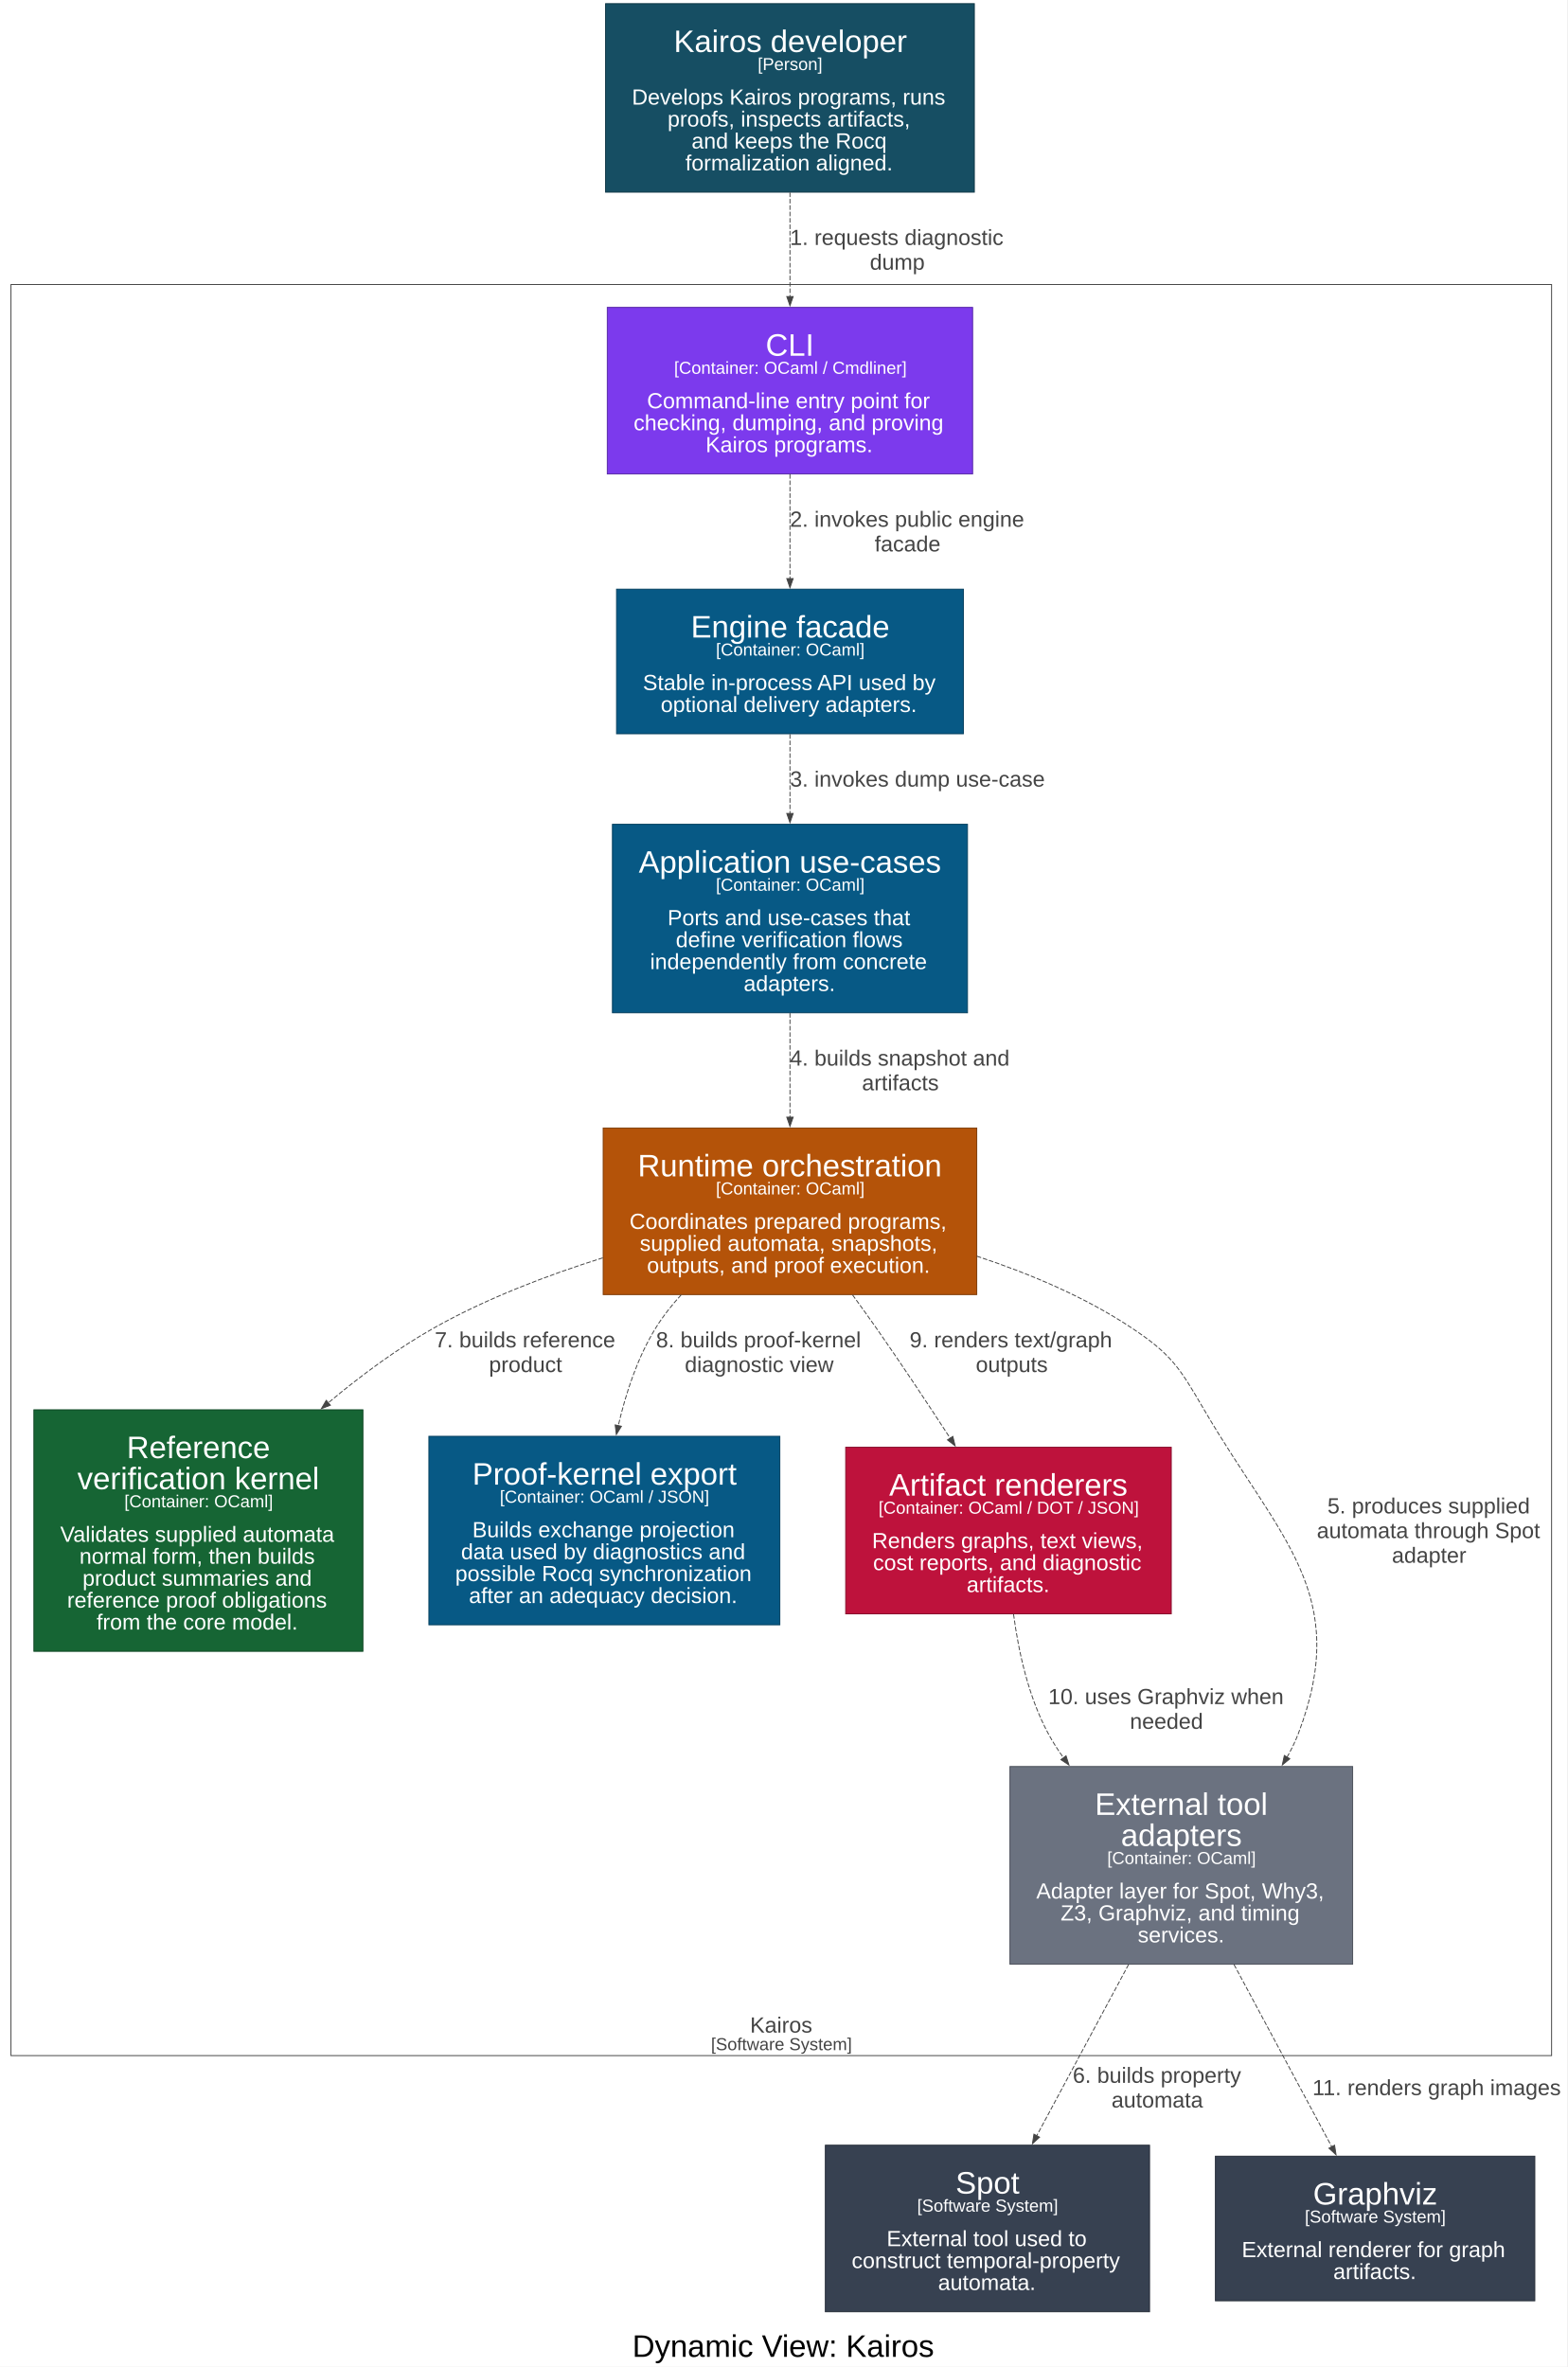
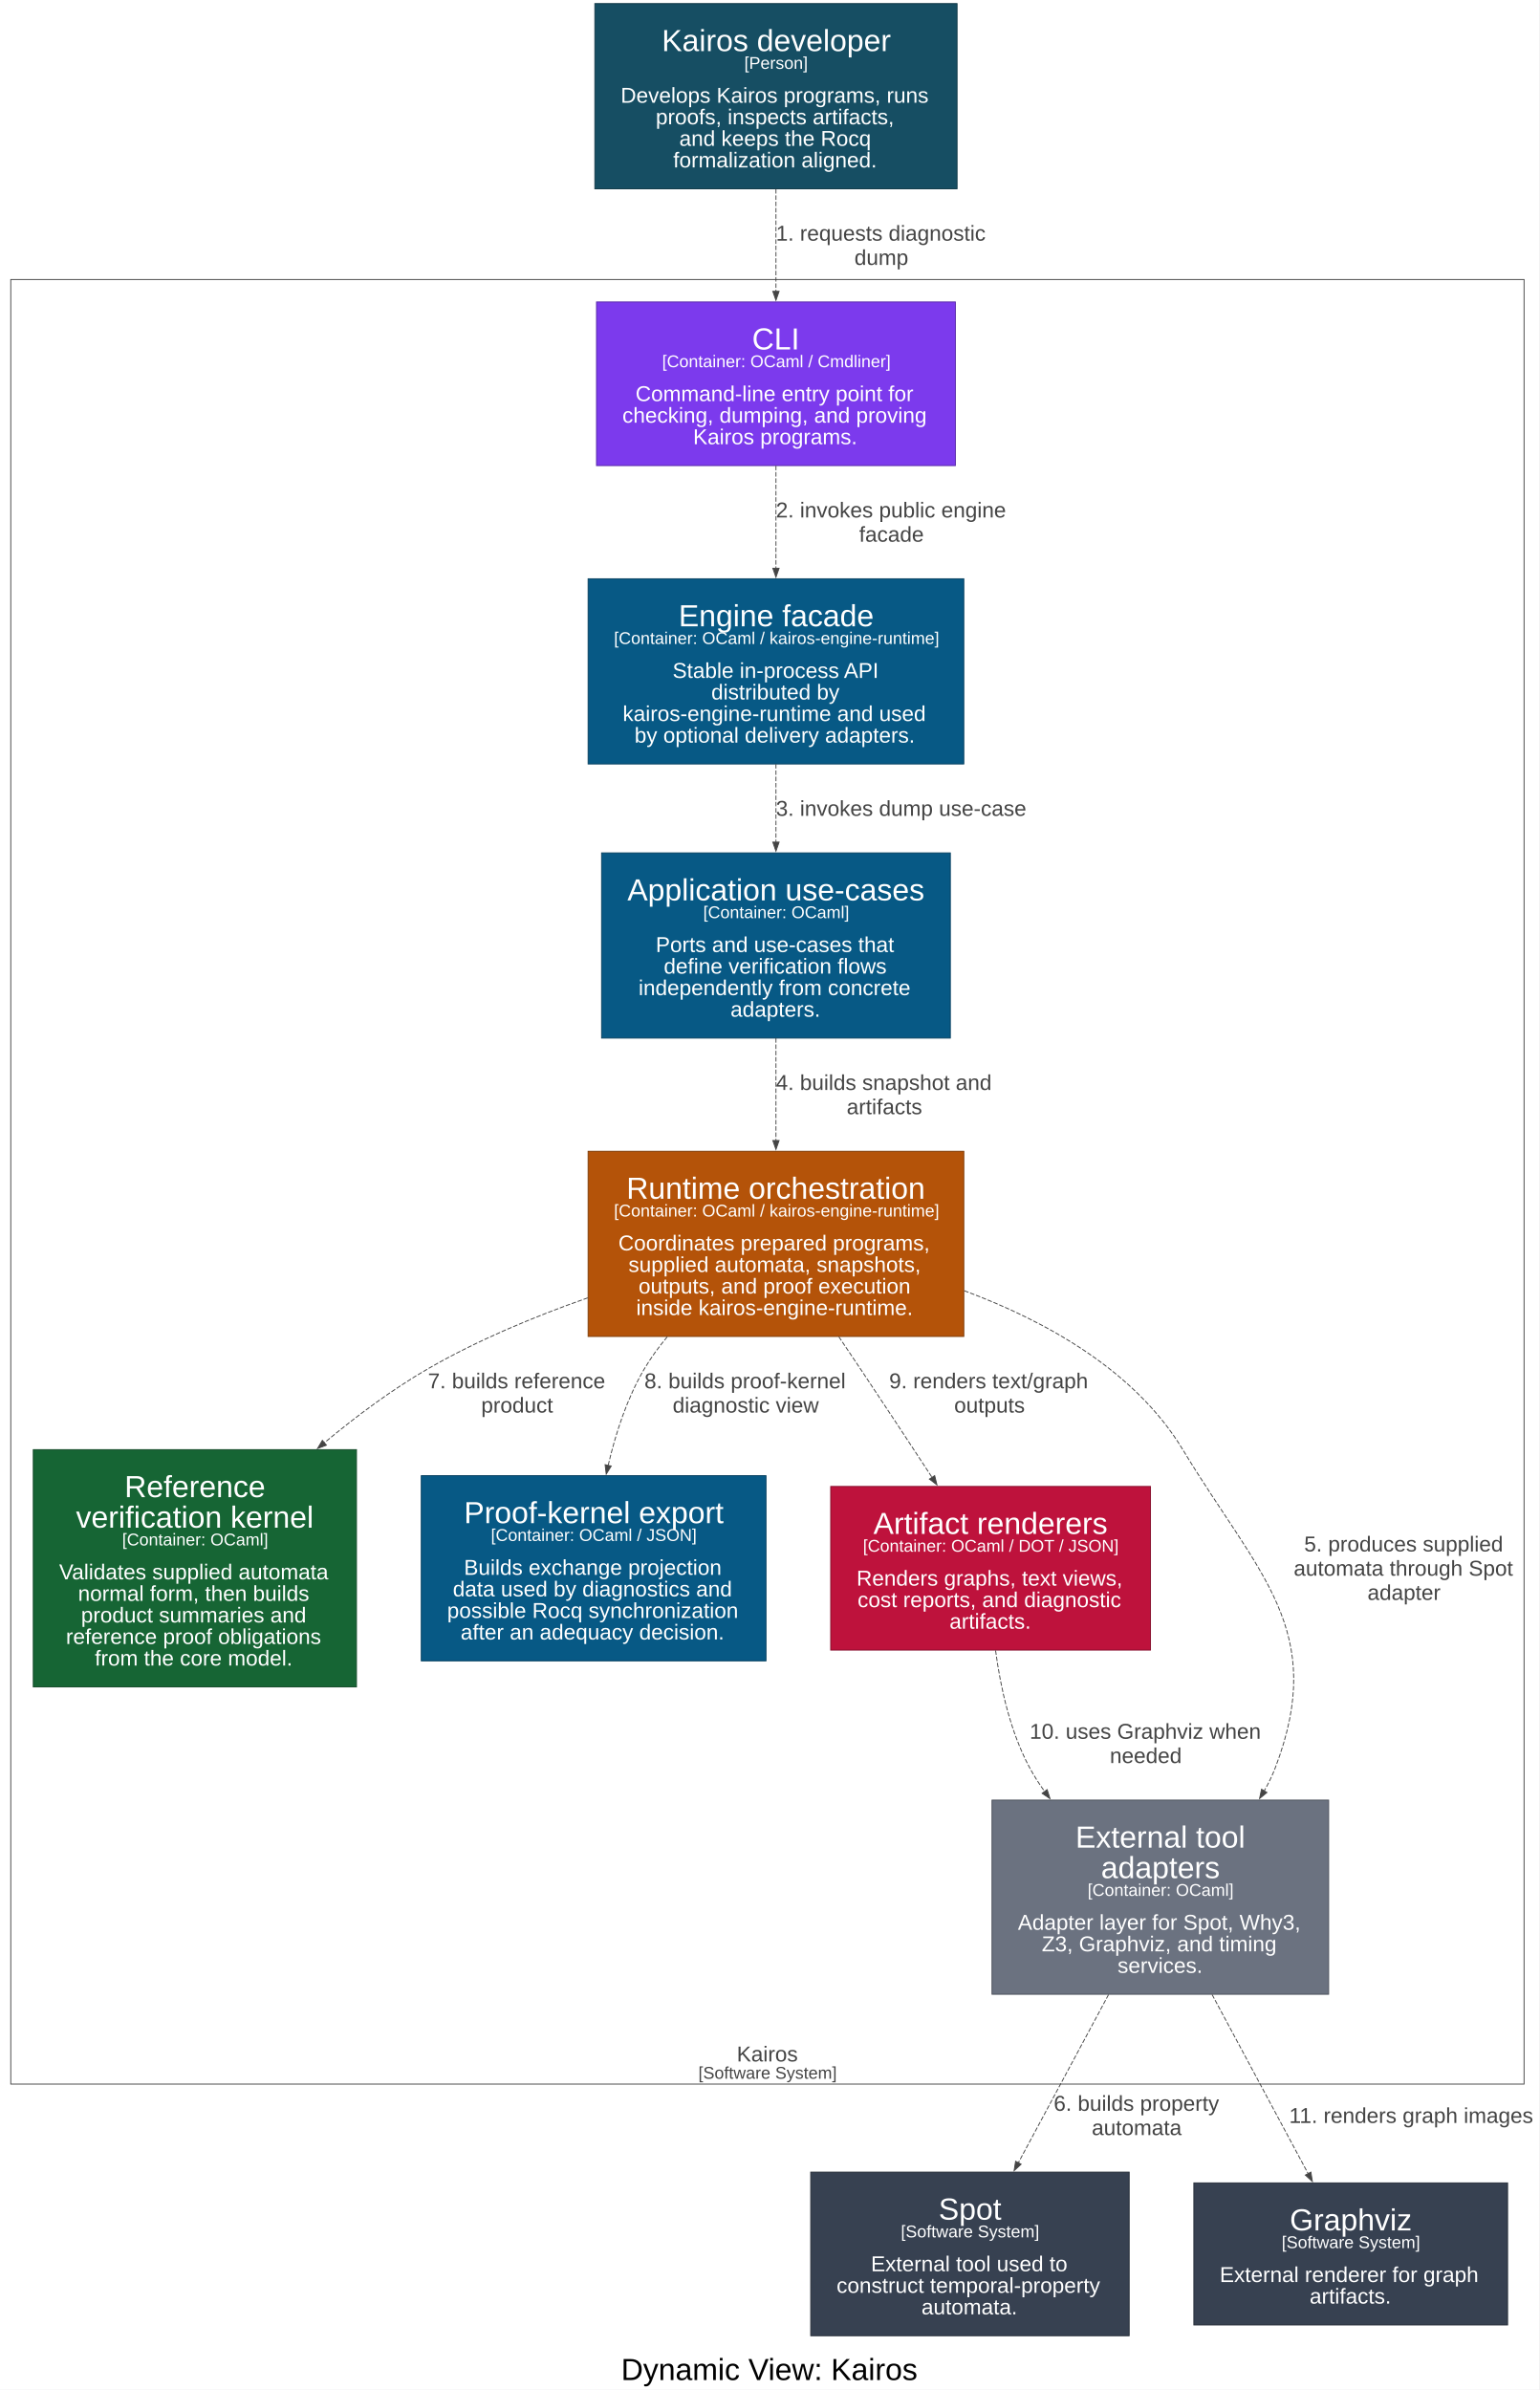
- <svg xmlns="http://www.w3.org/2000/svg" width="1714pt" height="2589pt" viewBox="0.00 0.00 1714.00 2589.00">
-   <g id="graph0" class="graph" transform="scale(1 1) rotate(0) translate(4 2584.6)">
-     <polygon fill="white" stroke="none" points="-4,4 -4,-2584.6 1709.93,-2584.6 1709.93,4 -4,4" />
+ <svg xmlns="http://www.w3.org/2000/svg" width="1714pt" height="2661pt" viewBox="0.00 0.00 1714.00 2661.00">
+   <g id="graph0" class="graph" transform="scale(1 1) rotate(0) translate(4 2656.6)">
+     <polygon fill="white" stroke="none" points="-4,4 -4,-2656.6 1709.93,-2656.6 1709.93,4 -4,4" />
    <text xml:space="preserve" text-anchor="start" x="687.59" y="-6.7" font-family="Arial" font-size="34.00">Dynamic View: Kairos</text>
    <g id="clust1" class="cluster">
-       <polygon fill="none" stroke="#444444" points="8,-336.2 8,-2273.4 1693,-2273.4 1693,-336.2 8,-336.2" />
+       <polygon fill="none" stroke="#444444" points="8,-336.2 8,-2345.4 1693,-2345.4 1693,-336.2 8,-336.2" />
      <text xml:space="preserve" text-anchor="start" x="816.38" y="-361.4" font-family="Arial" font-size="24.00" fill="#444444">Kairos</text>
      <text xml:space="preserve" text-anchor="start" x="773.62" y="-342.15" font-family="Arial" font-size="19.00" fill="#444444">[Software System]</text>
    </g>
    <g id="10" class="node">
-       <polygon fill="#075985" stroke="#043e5d" points="1049.67,-1940.2 670.33,-1940.2 670.33,-1782 1049.67,-1782 1049.67,-1940.2" />
-       <text xml:space="preserve" text-anchor="start" x="751.62" y="-1887.3" font-family="Arial" font-size="34.00" fill="#ffffff">Engine facade</text>
-       <text xml:space="preserve" text-anchor="start" x="779" y="-1867.55" font-family="Arial" font-size="19.00" fill="#ffffff">[Container: OCaml]</text>
-       <text xml:space="preserve" text-anchor="start" x="699.12" y="-1829.8" font-family="Arial" font-size="24.00" fill="#ffffff">Stable in-process API used by</text>
-       <text xml:space="preserve" text-anchor="start" x="718.62" y="-1805.8" font-family="Arial" font-size="24.00" fill="#ffffff">optional delivery adapters.</text>
+       <polygon fill="#075985" stroke="#043e5d" points="1069.17,-2012.2 650.83,-2012.2 650.83,-1806 1069.17,-1806 1069.17,-2012.2" />
+       <text xml:space="preserve" text-anchor="start" x="751.62" y="-1959.3" font-family="Arial" font-size="34.00" fill="#ffffff">Engine facade</text>
+       <text xml:space="preserve" text-anchor="start" x="679.62" y="-1939.55" font-family="Arial" font-size="19.00" fill="#ffffff">[Container: OCaml / kairos-engine-runtime]</text>
+       <text xml:space="preserve" text-anchor="start" x="744.88" y="-1901.8" font-family="Arial" font-size="24.00" fill="#ffffff">Stable in-process API</text>
+       <text xml:space="preserve" text-anchor="start" x="788" y="-1877.8" font-family="Arial" font-size="24.00" fill="#ffffff">distributed by</text>
+       <text xml:space="preserve" text-anchor="start" x="689.38" y="-1853.8" font-family="Arial" font-size="24.00" fill="#ffffff">kairos-engine-runtime and used</text>
+       <text xml:space="preserve" text-anchor="start" x="702.5" y="-1829.8" font-family="Arial" font-size="24.00" fill="#ffffff">by optional delivery adapters.</text>
    </g>
    <g id="12" class="node">
-       <polygon fill="#075985" stroke="#043e5d" points="1054.17,-1683 665.83,-1683 665.83,-1476.8 1054.17,-1476.8 1054.17,-1683" />
-       <text xml:space="preserve" text-anchor="start" x="694.62" y="-1630.1" font-family="Arial" font-size="34.00" fill="#ffffff">Application use-cases</text>
-       <text xml:space="preserve" text-anchor="start" x="779" y="-1610.35" font-family="Arial" font-size="19.00" fill="#ffffff">[Container: OCaml]</text>
-       <text xml:space="preserve" text-anchor="start" x="726.12" y="-1572.6" font-family="Arial" font-size="24.00" fill="#ffffff">Ports and use-cases that</text>
-       <text xml:space="preserve" text-anchor="start" x="735.12" y="-1548.6" font-family="Arial" font-size="24.00" fill="#ffffff">define verification flows</text>
-       <text xml:space="preserve" text-anchor="start" x="707" y="-1524.6" font-family="Arial" font-size="24.00" fill="#ffffff">independently from concrete</text>
-       <text xml:space="preserve" text-anchor="start" x="809.38" y="-1500.6" font-family="Arial" font-size="24.00" fill="#ffffff">adapters.</text>
+       <polygon fill="#075985" stroke="#043e5d" points="1054.17,-1707 665.83,-1707 665.83,-1500.8 1054.17,-1500.8 1054.17,-1707" />
+       <text xml:space="preserve" text-anchor="start" x="694.62" y="-1654.1" font-family="Arial" font-size="34.00" fill="#ffffff">Application use-cases</text>
+       <text xml:space="preserve" text-anchor="start" x="779" y="-1634.35" font-family="Arial" font-size="19.00" fill="#ffffff">[Container: OCaml]</text>
+       <text xml:space="preserve" text-anchor="start" x="726.12" y="-1596.6" font-family="Arial" font-size="24.00" fill="#ffffff">Ports and use-cases that</text>
+       <text xml:space="preserve" text-anchor="start" x="735.12" y="-1572.6" font-family="Arial" font-size="24.00" fill="#ffffff">define verification flows</text>
+       <text xml:space="preserve" text-anchor="start" x="707" y="-1548.6" font-family="Arial" font-size="24.00" fill="#ffffff">independently from concrete</text>
+       <text xml:space="preserve" text-anchor="start" x="809.38" y="-1524.6" font-family="Arial" font-size="24.00" fill="#ffffff">adapters.</text>
    </g>
    <g id="37" class="edge">
-       <path fill="none" stroke="#444444" stroke-dasharray="5,2" d="M860,-1781.58C860,-1754.67 860,-1723.99 860,-1694.85" />
-       <polygon fill="#444444" stroke="#444444" points="863.5,-1694.85 860,-1684.85 856.5,-1694.85 863.5,-1694.85" />
-       <text xml:space="preserve" text-anchor="start" x="860" y="-1724.25" font-family="Arial" font-size="24.00" fill="#444444">3. invokes dump use-case</text>
+       <path fill="none" stroke="#444444" stroke-dasharray="5,2" d="M860,-1805.87C860,-1777.87 860,-1747.35 860,-1718.74" />
+       <polygon fill="#444444" stroke="#444444" points="863.5,-1718.97 860,-1708.97 856.5,-1718.97 863.5,-1718.97" />
+       <text xml:space="preserve" text-anchor="start" x="860" y="-1748.25" font-family="Arial" font-size="24.00" fill="#444444">3. invokes dump use-case</text>
    </g>
    <g id="22" class="node">
-       <polygon fill="#b45309" stroke="#7d3a06" points="1064.3,-1350.8 655.7,-1350.8 655.7,-1168.6 1064.3,-1168.6 1064.3,-1350.8" />
-       <text xml:space="preserve" text-anchor="start" x="693.5" y="-1297.9" font-family="Arial" font-size="34.00" fill="#ffffff">Runtime orchestration</text>
-       <text xml:space="preserve" text-anchor="start" x="779" y="-1278.15" font-family="Arial" font-size="19.00" fill="#ffffff">[Container: OCaml]</text>
-       <text xml:space="preserve" text-anchor="start" x="684.5" y="-1240.4" font-family="Arial" font-size="24.00" fill="#ffffff">Coordinates prepared programs,</text>
-       <text xml:space="preserve" text-anchor="start" x="695.75" y="-1216.4" font-family="Arial" font-size="24.00" fill="#ffffff">supplied automata, snapshots,</text>
-       <text xml:space="preserve" text-anchor="start" x="703.62" y="-1192.4" font-family="Arial" font-size="24.00" fill="#ffffff">outputs, and proof execution.</text>
+       <polygon fill="#b45309" stroke="#7d3a06" points="1069.17,-1374.8 650.83,-1374.8 650.83,-1168.6 1069.17,-1168.6 1069.17,-1374.8" />
+       <text xml:space="preserve" text-anchor="start" x="693.5" y="-1321.9" font-family="Arial" font-size="34.00" fill="#ffffff">Runtime orchestration</text>
+       <text xml:space="preserve" text-anchor="start" x="679.62" y="-1302.15" font-family="Arial" font-size="19.00" fill="#ffffff">[Container: OCaml / kairos-engine-runtime]</text>
+       <text xml:space="preserve" text-anchor="start" x="684.5" y="-1264.4" font-family="Arial" font-size="24.00" fill="#ffffff">Coordinates prepared programs,</text>
+       <text xml:space="preserve" text-anchor="start" x="695.75" y="-1240.4" font-family="Arial" font-size="24.00" fill="#ffffff">supplied automata, snapshots,</text>
+       <text xml:space="preserve" text-anchor="start" x="707" y="-1216.4" font-family="Arial" font-size="24.00" fill="#ffffff">outputs, and proof execution</text>
+       <text xml:space="preserve" text-anchor="start" x="704.38" y="-1192.4" font-family="Arial" font-size="24.00" fill="#ffffff">inside kairos-engine-runtime.</text>
    </g>
    <g id="41" class="edge">
-       <path fill="none" stroke="#444444" stroke-dasharray="5,2" d="M860,-1476.47C860,-1439.92 860,-1398.77 860,-1362.29" />
-       <polygon fill="#444444" stroke="#444444" points="863.5,-1362.65 860,-1352.65 856.5,-1362.65 863.5,-1362.65" />
-       <text xml:space="preserve" text-anchor="start" x="860" y="-1419.05" font-family="Arial" font-size="24.00" fill="#444444">4. builds snapshot and</text>
-       <text xml:space="preserve" text-anchor="start" x="938.75" y="-1392.05" font-family="Arial" font-size="24.00" fill="#444444">artifacts</text>
+       <path fill="none" stroke="#444444" stroke-dasharray="5,2" d="M860,-1500.68C860,-1464.55 860,-1423.7 860,-1386.65" />
+       <polygon fill="#444444" stroke="#444444" points="863.5,-1386.8 860,-1376.8 856.5,-1386.8 863.5,-1386.8" />
+       <text xml:space="preserve" text-anchor="start" x="860" y="-1443.05" font-family="Arial" font-size="24.00" fill="#444444">4. builds snapshot and</text>
+       <text xml:space="preserve" text-anchor="start" x="938.75" y="-1416.05" font-family="Arial" font-size="24.00" fill="#444444">artifacts</text>
    </g>
    <g id="14" class="node">
      <polygon fill="#166534" stroke="#0f4624" points="392.93,-1042.6 33.07,-1042.6 33.07,-778.4 392.93,-778.4 392.93,-1042.6" />
      <text xml:space="preserve" text-anchor="start" x="134.62" y="-989.7" font-family="Arial" font-size="34.00" fill="#ffffff">Reference</text>
      <text xml:space="preserve" text-anchor="start" x="80.62" y="-955.7" font-family="Arial" font-size="34.00" fill="#ffffff">verification kernel</text>
      <text xml:space="preserve" text-anchor="start" x="132" y="-935.95" font-family="Arial" font-size="19.00" fill="#ffffff">[Container: OCaml]</text>
      <text xml:space="preserve" text-anchor="start" x="61.88" y="-898.2" font-family="Arial" font-size="24.00" fill="#ffffff">Validates supplied automata</text>
      <text xml:space="preserve" text-anchor="start" x="82.88" y="-874.2" font-family="Arial" font-size="24.00" fill="#ffffff">normal form, then builds</text>
      <text xml:space="preserve" text-anchor="start" x="86.25" y="-850.2" font-family="Arial" font-size="24.00" fill="#ffffff">product summaries and</text>
      <text xml:space="preserve" text-anchor="start" x="69.38" y="-826.2" font-family="Arial" font-size="24.00" fill="#ffffff">reference proof obligations</text>
      <text xml:space="preserve" text-anchor="start" x="101.62" y="-802.2" font-family="Arial" font-size="24.00" fill="#ffffff">from the core model.</text>
    </g>
    <g id="19" class="node">
      <polygon fill="#075985" stroke="#043e5d" points="848.92,-1013.6 465.07,-1013.6 465.07,-807.4 848.92,-807.4 848.92,-1013.6" />
      <text xml:space="preserve" text-anchor="start" x="512.62" y="-960.7" font-family="Arial" font-size="34.00" fill="#ffffff">Proof-kernel export</text>
      <text xml:space="preserve" text-anchor="start" x="542.62" y="-940.95" font-family="Arial" font-size="19.00" fill="#ffffff">[Container: OCaml / JSON]</text>
      <text xml:space="preserve" text-anchor="start" x="512.62" y="-903.2" font-family="Arial" font-size="24.00" fill="#ffffff">Builds exchange projection</text>
      <text xml:space="preserve" text-anchor="start" x="500.25" y="-879.2" font-family="Arial" font-size="24.00" fill="#ffffff">data used by diagnostics and</text>
      <text xml:space="preserve" text-anchor="start" x="493.88" y="-855.2" font-family="Arial" font-size="24.00" fill="#ffffff">possible Rocq synchronization</text>
      <text xml:space="preserve" text-anchor="start" x="508.88" y="-831.2" font-family="Arial" font-size="24.00" fill="#ffffff">after an adequacy decision.</text>
    </g>
    <g id="44" class="edge">
-       <path fill="none" stroke="#444444" stroke-dasharray="5,2" d="M655.28,-1208.78C594.06,-1189.54 528.18,-1164.36 471.5,-1132.6 430.96,-1109.88 390.92,-1080.24 354.9,-1050.08" />
-       <polygon fill="#444444" stroke="#444444" points="357.36,-1047.58 347.47,-1043.8 352.84,-1052.93 357.36,-1047.58" />
-       <text xml:space="preserve" text-anchor="start" x="471.5" y="-1110.85" font-family="Arial" font-size="24.00" fill="#444444">7. builds reference</text>
-       <text xml:space="preserve" text-anchor="start" x="530.75" y="-1083.85" font-family="Arial" font-size="24.00" fill="#444444">product</text>
+       <path fill="none" stroke="#444444" stroke-dasharray="5,2" d="M650.45,-1211.58C590.96,-1190.71 527.46,-1164.36 472.5,-1132.6 432.53,-1109.5 392.83,-1079.95 356.94,-1050.03" />
+       <polygon fill="#444444" stroke="#444444" points="359.45,-1047.57 349.54,-1043.81 354.94,-1052.92 359.45,-1047.57" />
+       <text xml:space="preserve" text-anchor="start" x="472.5" y="-1110.85" font-family="Arial" font-size="24.00" fill="#444444">7. builds reference</text>
+       <text xml:space="preserve" text-anchor="start" x="531.75" y="-1083.85" font-family="Arial" font-size="24.00" fill="#444444">product</text>
    </g>
    <g id="45" class="edge">
-       <path fill="none" stroke="#444444" stroke-dasharray="5,2" d="M741.01,-1168.31C730.72,-1157.11 721.28,-1145.15 713.5,-1132.6 693.54,-1100.41 680.6,-1061.42 672.23,-1025.21" />
-       <polygon fill="#444444" stroke="#444444" points="675.67,-1024.56 670.11,-1015.55 668.84,-1026.07 675.67,-1024.56" />
+       <path fill="none" stroke="#444444" stroke-dasharray="5,2" d="M738.97,-1168.22C729.48,-1156.88 720.78,-1144.95 713.5,-1132.6 694.31,-1100.04 681.58,-1061.05 673.16,-1024.94" />
+       <polygon fill="#444444" stroke="#444444" points="676.6,-1024.32 671.01,-1015.32 669.77,-1025.84 676.6,-1024.32" />
      <text xml:space="preserve" text-anchor="start" x="713.5" y="-1110.85" font-family="Arial" font-size="24.00" fill="#444444">8. builds proof-kernel</text>
      <text xml:space="preserve" text-anchor="start" x="745" y="-1083.85" font-family="Arial" font-size="24.00" fill="#444444">diagnostic view</text>
    </g>
    <g id="30" class="node">
      <polygon fill="#be123c" stroke="#850c2a" points="1277.05,-1001.6 920.95,-1001.6 920.95,-819.4 1277.05,-819.4 1277.05,-1001.6" />
      <text xml:space="preserve" text-anchor="start" x="968.5" y="-948.7" font-family="Arial" font-size="34.00" fill="#ffffff">Artifact renderers</text>
      <text xml:space="preserve" text-anchor="start" x="956.88" y="-928.95" font-family="Arial" font-size="19.00" fill="#ffffff">[Container: OCaml / DOT / JSON]</text>
      <text xml:space="preserve" text-anchor="start" x="949.75" y="-891.2" font-family="Arial" font-size="24.00" fill="#ffffff">Renders graphs, text views,</text>
      <text xml:space="preserve" text-anchor="start" x="950.88" y="-867.2" font-family="Arial" font-size="24.00" fill="#ffffff">cost reports, and diagnostic</text>
      <text xml:space="preserve" text-anchor="start" x="1053.25" y="-843.2" font-family="Arial" font-size="24.00" fill="#ffffff">artifacts.</text>
    </g>
    <g id="46" class="edge">
-       <path fill="none" stroke="#444444" stroke-dasharray="5,2" d="M928.43,-1168.26C937.15,-1156.34 945.86,-1144.23 954,-1132.6 981.35,-1093.51 1010.4,-1049.71 1035.25,-1011.47" />
-       <polygon fill="#444444" stroke="#444444" points="1038.15,-1013.44 1040.65,-1003.15 1032.27,-1009.63 1038.15,-1013.44" />
-       <text xml:space="preserve" text-anchor="start" x="990.86" y="-1110.85" font-family="Arial" font-size="24.00" fill="#444444">9. renders text/graph</text>
-       <text xml:space="preserve" text-anchor="start" x="1063.24" y="-1083.85" font-family="Arial" font-size="24.00" fill="#444444">outputs</text>
+       <path fill="none" stroke="#444444" stroke-dasharray="5,2" d="M930.01,-1168.27C938.13,-1156.26 946.27,-1144.18 954,-1132.6 980.33,-1093.19 1009.01,-1049.61 1033.86,-1011.62" />
+       <polygon fill="#444444" stroke="#444444" points="1036.72,-1013.64 1039.26,-1003.36 1030.86,-1009.81 1036.72,-1013.64" />
+       <text xml:space="preserve" text-anchor="start" x="986.06" y="-1110.85" font-family="Arial" font-size="24.00" fill="#444444">9. renders text/graph</text>
+       <text xml:space="preserve" text-anchor="start" x="1058.43" y="-1083.85" font-family="Arial" font-size="24.00" fill="#444444">outputs</text>
    </g>
    <g id="31" class="node">
      <polygon fill="#6b7280" stroke="#4a4f59" points="1475.42,-652.4 1100.58,-652.4 1100.58,-436.2 1475.42,-436.2 1475.42,-652.4" />
      <text xml:space="preserve" text-anchor="start" x="1193.5" y="-599.5" font-family="Arial" font-size="34.00" fill="#ffffff">External tool</text>
      <text xml:space="preserve" text-anchor="start" x="1222" y="-565.5" font-family="Arial" font-size="34.00" fill="#ffffff">adapters</text>
      <text xml:space="preserve" text-anchor="start" x="1207" y="-545.75" font-family="Arial" font-size="19.00" fill="#ffffff">[Container: OCaml]</text>
      <text xml:space="preserve" text-anchor="start" x="1129.38" y="-508" font-family="Arial" font-size="24.00" fill="#ffffff">Adapter layer for Spot, Why3,</text>
      <text xml:space="preserve" text-anchor="start" x="1156" y="-484" font-family="Arial" font-size="24.00" fill="#ffffff">Z3, Graphviz, and timing</text>
      <text xml:space="preserve" text-anchor="start" x="1240.38" y="-460" font-family="Arial" font-size="24.00" fill="#ffffff">services.</text>
    </g>
    <g id="48" class="edge">
-       <path fill="none" stroke="#444444" stroke-dasharray="5,2" d="M1064.35,-1210.62C1121.75,-1191.68 1182.28,-1166.2 1233,-1132.6 1277.62,-1103.04 1286.01,-1088.81 1313,-1042.6 1395.68,-901.03 1474.5,-841.55 1416,-688.4 1412.62,-679.56 1408.42,-670.92 1403.62,-662.55" />
+       <path fill="none" stroke="#444444" stroke-dasharray="5,2" d="M1069.67,-1219.53C1161.35,-1185.52 1259.94,-1130.39 1313,-1042.6 1397.81,-902.3 1474.5,-841.55 1416,-688.4 1412.62,-679.56 1408.42,-670.92 1403.62,-662.55" />
      <polygon fill="#444444" stroke="#444444" points="1406.69,-660.86 1398.5,-654.13 1400.71,-664.5 1406.69,-660.86" />
-       <text xml:space="preserve" text-anchor="start" x="1447.86" y="-929.25" font-family="Arial" font-size="24.00" fill="#444444">5. produces supplied</text>
-       <text xml:space="preserve" text-anchor="start" x="1436.23" y="-902.25" font-family="Arial" font-size="24.00" fill="#444444">automata through Spot</text>
-       <text xml:space="preserve" text-anchor="start" x="1518.36" y="-875.25" font-family="Arial" font-size="24.00" fill="#444444">adapter</text>
+       <text xml:space="preserve" text-anchor="start" x="1448.15" y="-929.25" font-family="Arial" font-size="24.00" fill="#444444">5. produces supplied</text>
+       <text xml:space="preserve" text-anchor="start" x="1436.52" y="-902.25" font-family="Arial" font-size="24.00" fill="#444444">automata through Spot</text>
+       <text xml:space="preserve" text-anchor="start" x="1518.65" y="-875.25" font-family="Arial" font-size="24.00" fill="#444444">adapter</text>
    </g>
    <g id="57" class="edge">
      <path fill="none" stroke="#444444" stroke-dasharray="5,2" d="M1104.53,-819.03C1110.08,-777.29 1121.03,-728.27 1142.5,-688.4 1147.37,-679.35 1153.01,-670.52 1159.17,-661.96" />
      <polygon fill="#444444" stroke="#444444" points="1161.95,-664.1 1165.15,-654 1156.35,-659.9 1161.95,-664.1" />
      <text xml:space="preserve" text-anchor="start" x="1142.5" y="-720.65" font-family="Arial" font-size="24.00" fill="#444444">10. uses Graphviz when</text>
      <text xml:space="preserve" text-anchor="start" x="1231.75" y="-693.65" font-family="Arial" font-size="24.00" fill="#444444">needed</text>
    </g>
    <g id="3" class="node">
      <polygon fill="#374151" stroke="#262d38" points="1253.3,-238.2 898.7,-238.2 898.7,-56 1253.3,-56 1253.3,-238.2" />
      <text xml:space="preserve" text-anchor="start" x="1041.12" y="-185.3" font-family="Arial" font-size="34.00" fill="#ffffff">Spot</text>
      <text xml:space="preserve" text-anchor="start" x="999.12" y="-165.55" font-family="Arial" font-size="19.00" fill="#ffffff">[Software System]</text>
      <text xml:space="preserve" text-anchor="start" x="965.75" y="-127.8" font-family="Arial" font-size="24.00" fill="#ffffff">External tool used to</text>
      <text xml:space="preserve" text-anchor="start" x="927.5" y="-103.8" font-family="Arial" font-size="24.00" fill="#ffffff">construct temporal-property</text>
      <text xml:space="preserve" text-anchor="start" x="1022" y="-79.8" font-family="Arial" font-size="24.00" fill="#ffffff">automata.</text>
    </g>
    <g id="58" class="edge">
      <path fill="none" stroke="#444444" stroke-dasharray="5,2" d="M1230.35,-435.83C1199.06,-377.51 1160.62,-305.85 1129.93,-248.63" />
      <polygon fill="#444444" stroke="#444444" points="1133.02,-246.98 1125.2,-239.82 1126.85,-250.29 1133.02,-246.98" />
      <text xml:space="preserve" text-anchor="start" x="1169.31" y="-306.45" font-family="Arial" font-size="24.00" fill="#444444">6. builds property</text>
      <text xml:space="preserve" text-anchor="start" x="1211.68" y="-279.45" font-family="Arial" font-size="24.00" fill="#444444">automata</text>
    </g>
    <g id="6" class="node">
      <polygon fill="#374151" stroke="#262d38" points="1674.67,-226.2 1325.33,-226.2 1325.33,-68 1674.67,-68 1674.67,-226.2" />
      <text xml:space="preserve" text-anchor="start" x="1432.12" y="-173.3" font-family="Arial" font-size="34.00" fill="#ffffff">Graphviz</text>
      <text xml:space="preserve" text-anchor="start" x="1423.12" y="-153.55" font-family="Arial" font-size="19.00" fill="#ffffff">[Software System]</text>
      <text xml:space="preserve" text-anchor="start" x="1354.12" y="-115.8" font-family="Arial" font-size="24.00" fill="#ffffff">External renderer for graph</text>
      <text xml:space="preserve" text-anchor="start" x="1454.25" y="-91.8" font-family="Arial" font-size="24.00" fill="#ffffff">artifacts.</text>
    </g>
    <g id="64" class="edge">
      <path fill="none" stroke="#444444" stroke-dasharray="5,2" d="M1345.65,-435.83C1379.2,-373.28 1420.99,-295.39 1452.61,-236.43" />
      <polygon fill="#444444" stroke="#444444" points="1455.64,-238.2 1457.28,-227.73 1449.47,-234.89 1455.64,-238.2" />
      <text xml:space="preserve" text-anchor="start" x="1431.43" y="-292.95" font-family="Arial" font-size="24.00" fill="#444444">11. renders graph images</text>
    </g>
    <g id="8" class="node">
-       <polygon fill="#7c3aed" stroke="#5628a5" points="1059.8,-2248.4 660.2,-2248.4 660.2,-2066.2 1059.8,-2066.2 1059.8,-2248.4" />
-       <text xml:space="preserve" text-anchor="start" x="833.38" y="-2195.5" font-family="Arial" font-size="34.00" fill="#ffffff">CLI</text>
-       <text xml:space="preserve" text-anchor="start" x="733.25" y="-2175.75" font-family="Arial" font-size="19.00" fill="#ffffff">[Container: OCaml / Cmdliner]</text>
-       <text xml:space="preserve" text-anchor="start" x="703.62" y="-2138" font-family="Arial" font-size="24.00" fill="#ffffff">Command-line entry point for</text>
-       <text xml:space="preserve" text-anchor="start" x="689" y="-2114" font-family="Arial" font-size="24.00" fill="#ffffff">checking, dumping, and proving</text>
-       <text xml:space="preserve" text-anchor="start" x="767.75" y="-2090" font-family="Arial" font-size="24.00" fill="#ffffff">Kairos programs.</text>
+       <polygon fill="#7c3aed" stroke="#5628a5" points="1059.8,-2320.4 660.2,-2320.4 660.2,-2138.2 1059.8,-2138.2 1059.8,-2320.4" />
+       <text xml:space="preserve" text-anchor="start" x="833.38" y="-2267.5" font-family="Arial" font-size="34.00" fill="#ffffff">CLI</text>
+       <text xml:space="preserve" text-anchor="start" x="733.25" y="-2247.75" font-family="Arial" font-size="19.00" fill="#ffffff">[Container: OCaml / Cmdliner]</text>
+       <text xml:space="preserve" text-anchor="start" x="703.62" y="-2210" font-family="Arial" font-size="24.00" fill="#ffffff">Command-line entry point for</text>
+       <text xml:space="preserve" text-anchor="start" x="689" y="-2186" font-family="Arial" font-size="24.00" fill="#ffffff">checking, dumping, and proving</text>
+       <text xml:space="preserve" text-anchor="start" x="767.75" y="-2162" font-family="Arial" font-size="24.00" fill="#ffffff">Kairos programs.</text>
    </g>
    <g id="35" class="edge">
-       <path fill="none" stroke="#444444" stroke-dasharray="5,2" d="M860,-2066.03C860,-2029.6 860,-1987.67 860,-1951.34" />
-       <polygon fill="#444444" stroke="#444444" points="863.5,-1951.78 860,-1941.78 856.5,-1951.78 863.5,-1951.78" />
-       <text xml:space="preserve" text-anchor="start" x="860" y="-2008.45" font-family="Arial" font-size="24.00" fill="#444444">2. invokes public engine</text>
-       <text xml:space="preserve" text-anchor="start" x="952.62" y="-1981.45" font-family="Arial" font-size="24.00" fill="#444444">facade</text>
+       <path fill="none" stroke="#444444" stroke-dasharray="5,2" d="M860,-2137.97C860,-2102.5 860,-2061.39 860,-2023.93" />
+       <polygon fill="#444444" stroke="#444444" points="863.5,-2023.94 860,-2013.94 856.5,-2023.94 863.5,-2023.94" />
+       <text xml:space="preserve" text-anchor="start" x="860" y="-2080.45" font-family="Arial" font-size="24.00" fill="#444444">2. invokes public engine</text>
+       <text xml:space="preserve" text-anchor="start" x="952.62" y="-2053.45" font-family="Arial" font-size="24.00" fill="#444444">facade</text>
    </g>
    <g id="1" class="node">
-       <polygon fill="#164e63" stroke="#0f3645" points="1061.67,-2580.6 658.33,-2580.6 658.33,-2374.4 1061.67,-2374.4 1061.67,-2580.6" />
-       <text xml:space="preserve" text-anchor="start" x="732.88" y="-2527.7" font-family="Arial" font-size="34.00" fill="#ffffff">Kairos developer</text>
-       <text xml:space="preserve" text-anchor="start" x="824.75" y="-2507.95" font-family="Arial" font-size="19.00" fill="#ffffff">[Person]</text>
-       <text xml:space="preserve" text-anchor="start" x="687.12" y="-2470.2" font-family="Arial" font-size="24.00" fill="#ffffff">Develops Kairos programs, runs</text>
-       <text xml:space="preserve" text-anchor="start" x="726.12" y="-2446.2" font-family="Arial" font-size="24.00" fill="#ffffff">proofs, inspects artifacts,</text>
-       <text xml:space="preserve" text-anchor="start" x="752.38" y="-2422.2" font-family="Arial" font-size="24.00" fill="#ffffff">and keeps the Rocq</text>
-       <text xml:space="preserve" text-anchor="start" x="745.62" y="-2398.2" font-family="Arial" font-size="24.00" fill="#ffffff">formalization aligned.</text>
+       <polygon fill="#164e63" stroke="#0f3645" points="1061.67,-2652.6 658.33,-2652.6 658.33,-2446.4 1061.67,-2446.4 1061.67,-2652.6" />
+       <text xml:space="preserve" text-anchor="start" x="732.88" y="-2599.7" font-family="Arial" font-size="34.00" fill="#ffffff">Kairos developer</text>
+       <text xml:space="preserve" text-anchor="start" x="824.75" y="-2579.95" font-family="Arial" font-size="19.00" fill="#ffffff">[Person]</text>
+       <text xml:space="preserve" text-anchor="start" x="687.12" y="-2542.2" font-family="Arial" font-size="24.00" fill="#ffffff">Develops Kairos programs, runs</text>
+       <text xml:space="preserve" text-anchor="start" x="726.12" y="-2518.2" font-family="Arial" font-size="24.00" fill="#ffffff">proofs, inspects artifacts,</text>
+       <text xml:space="preserve" text-anchor="start" x="752.38" y="-2494.2" font-family="Arial" font-size="24.00" fill="#ffffff">and keeps the Rocq</text>
+       <text xml:space="preserve" text-anchor="start" x="745.62" y="-2470.2" font-family="Arial" font-size="24.00" fill="#ffffff">formalization aligned.</text>
    </g>
    <g id="32" class="edge">
-       <path fill="none" stroke="#444444" stroke-dasharray="5,2" d="M860,-2374.07C860,-2337.52 860,-2296.37 860,-2259.89" />
-       <polygon fill="#444444" stroke="#444444" points="863.5,-2260.25 860,-2250.25 856.5,-2260.25 863.5,-2260.25" />
-       <text xml:space="preserve" text-anchor="start" x="860" y="-2316.65" font-family="Arial" font-size="24.00" fill="#444444">1. requests diagnostic</text>
-       <text xml:space="preserve" text-anchor="start" x="947.38" y="-2289.65" font-family="Arial" font-size="24.00" fill="#444444">dump</text>
+       <path fill="none" stroke="#444444" stroke-dasharray="5,2" d="M860,-2446.07C860,-2409.52 860,-2368.37 860,-2331.89" />
+       <polygon fill="#444444" stroke="#444444" points="863.5,-2332.25 860,-2322.25 856.5,-2332.25 863.5,-2332.25" />
+       <text xml:space="preserve" text-anchor="start" x="860" y="-2388.65" font-family="Arial" font-size="24.00" fill="#444444">1. requests diagnostic</text>
+       <text xml:space="preserve" text-anchor="start" x="947.38" y="-2361.65" font-family="Arial" font-size="24.00" fill="#444444">dump</text>
    </g>
  </g>
</svg>
